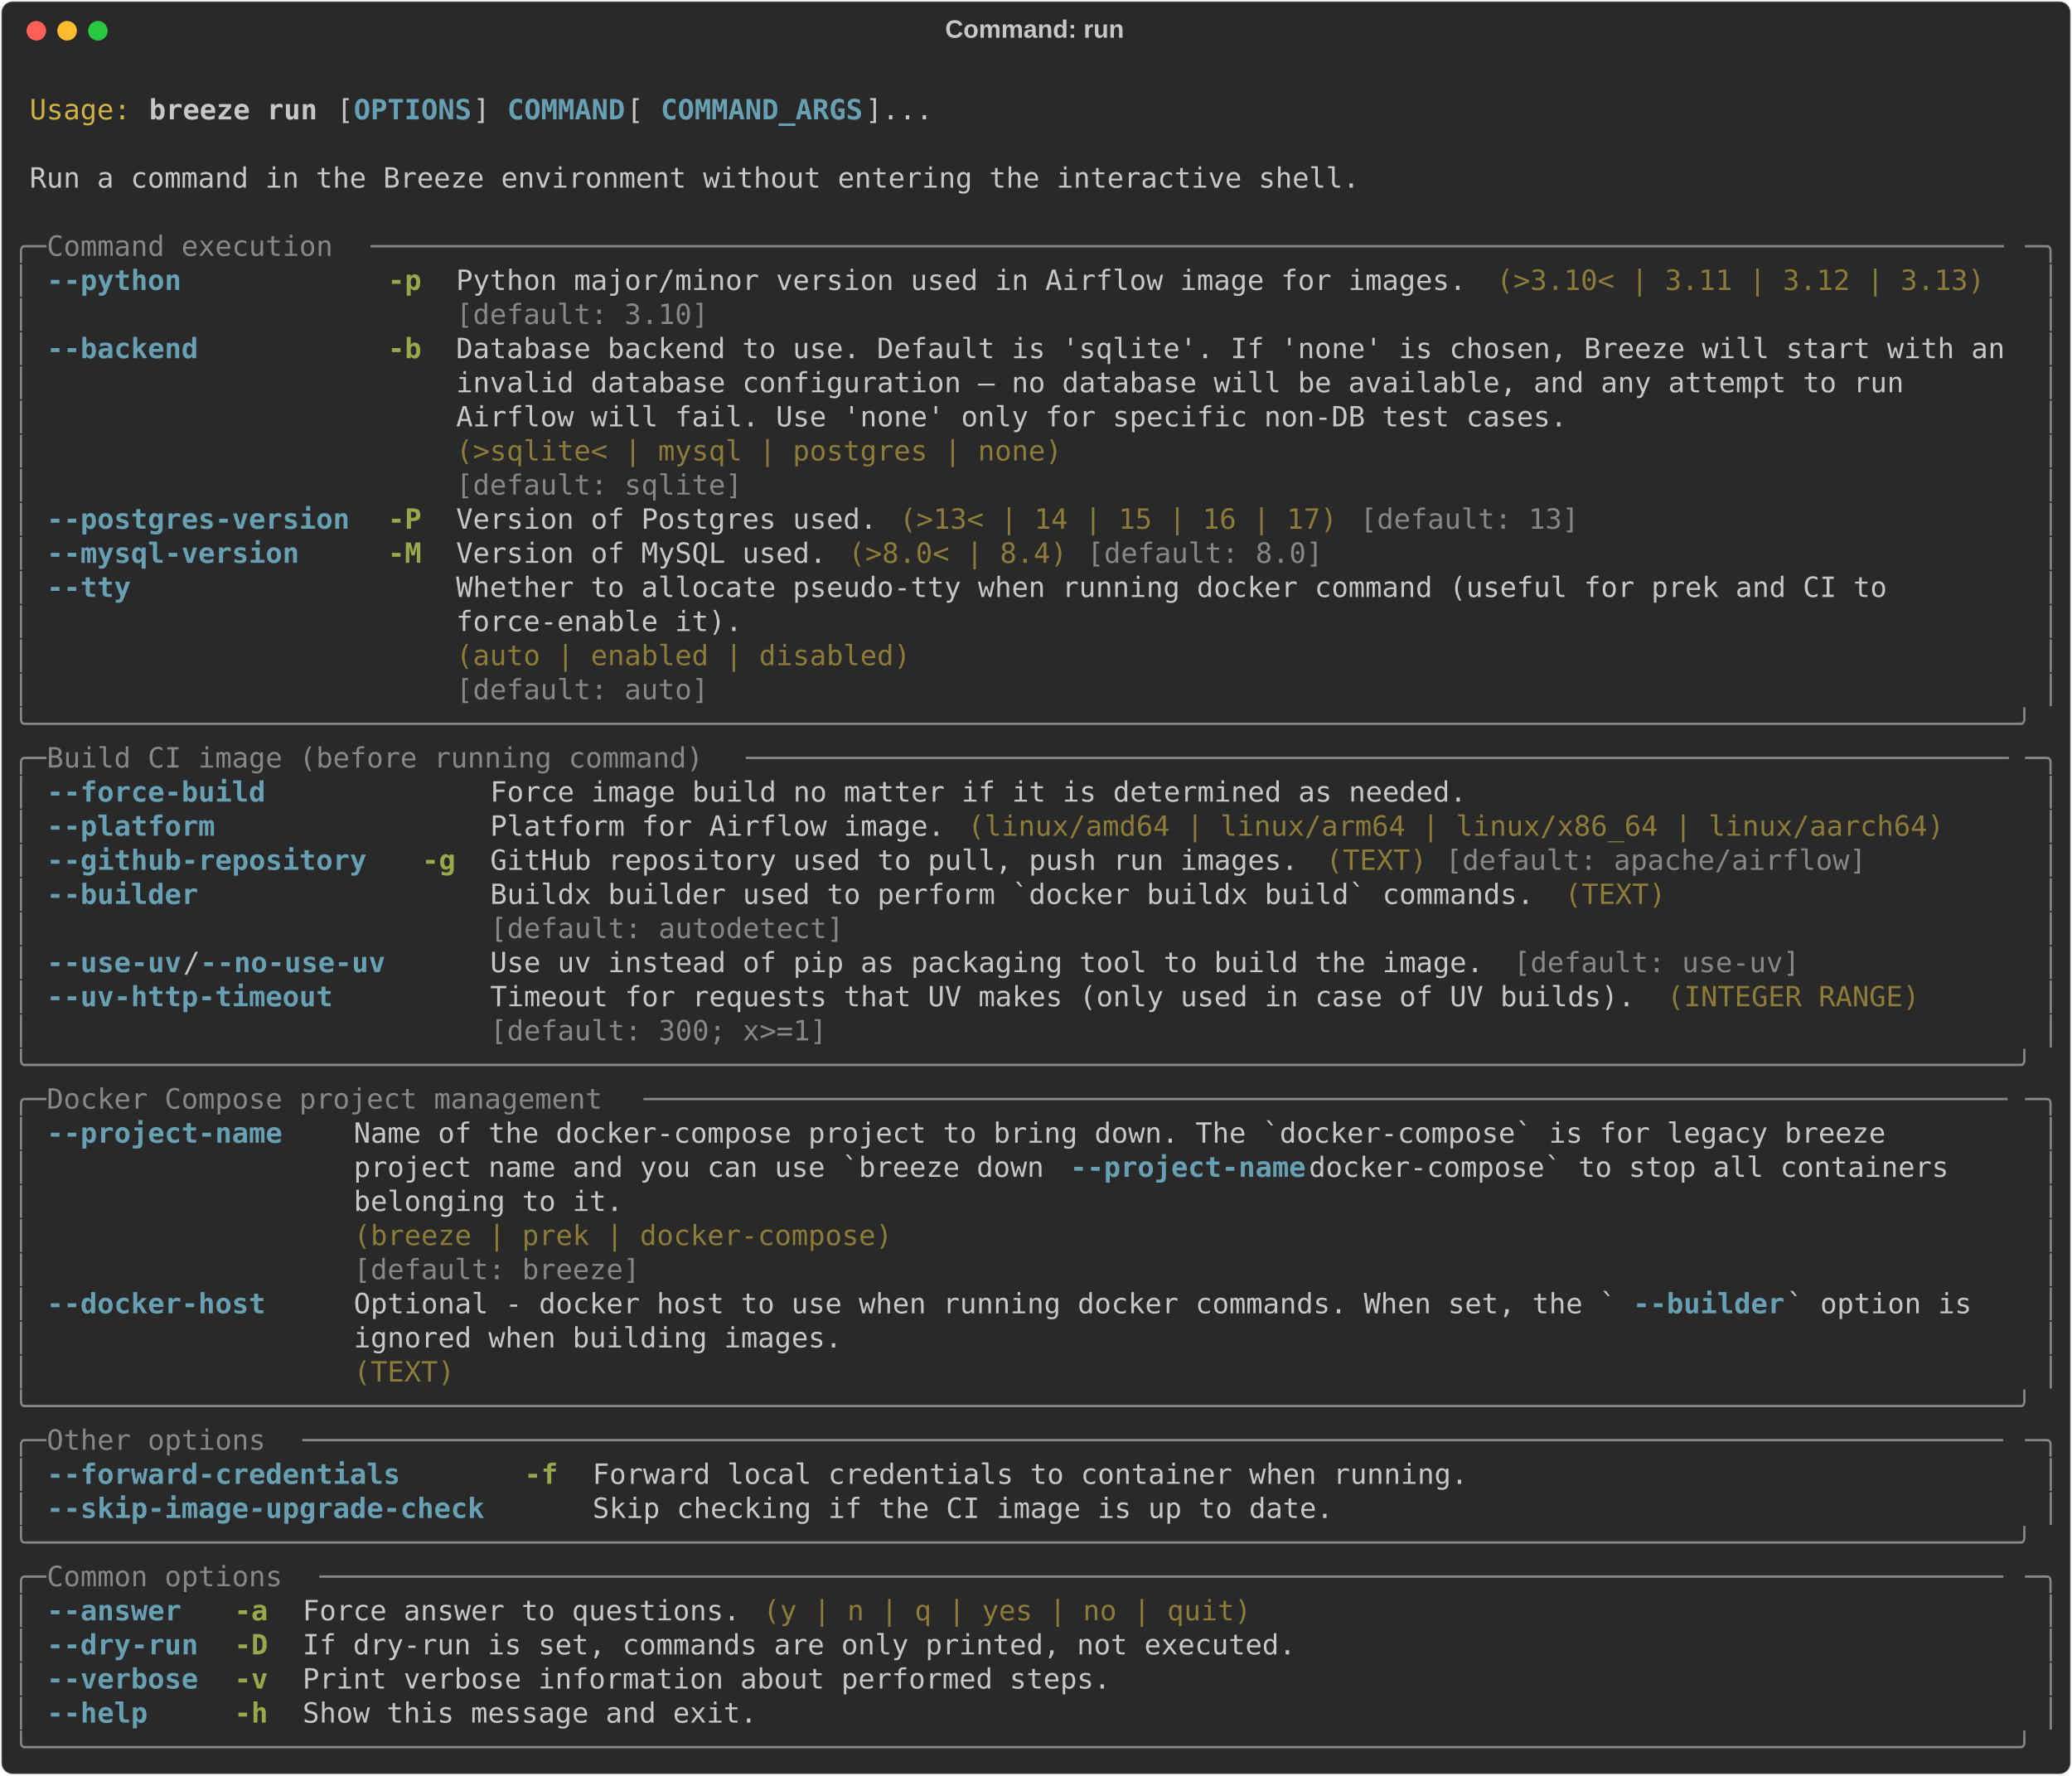
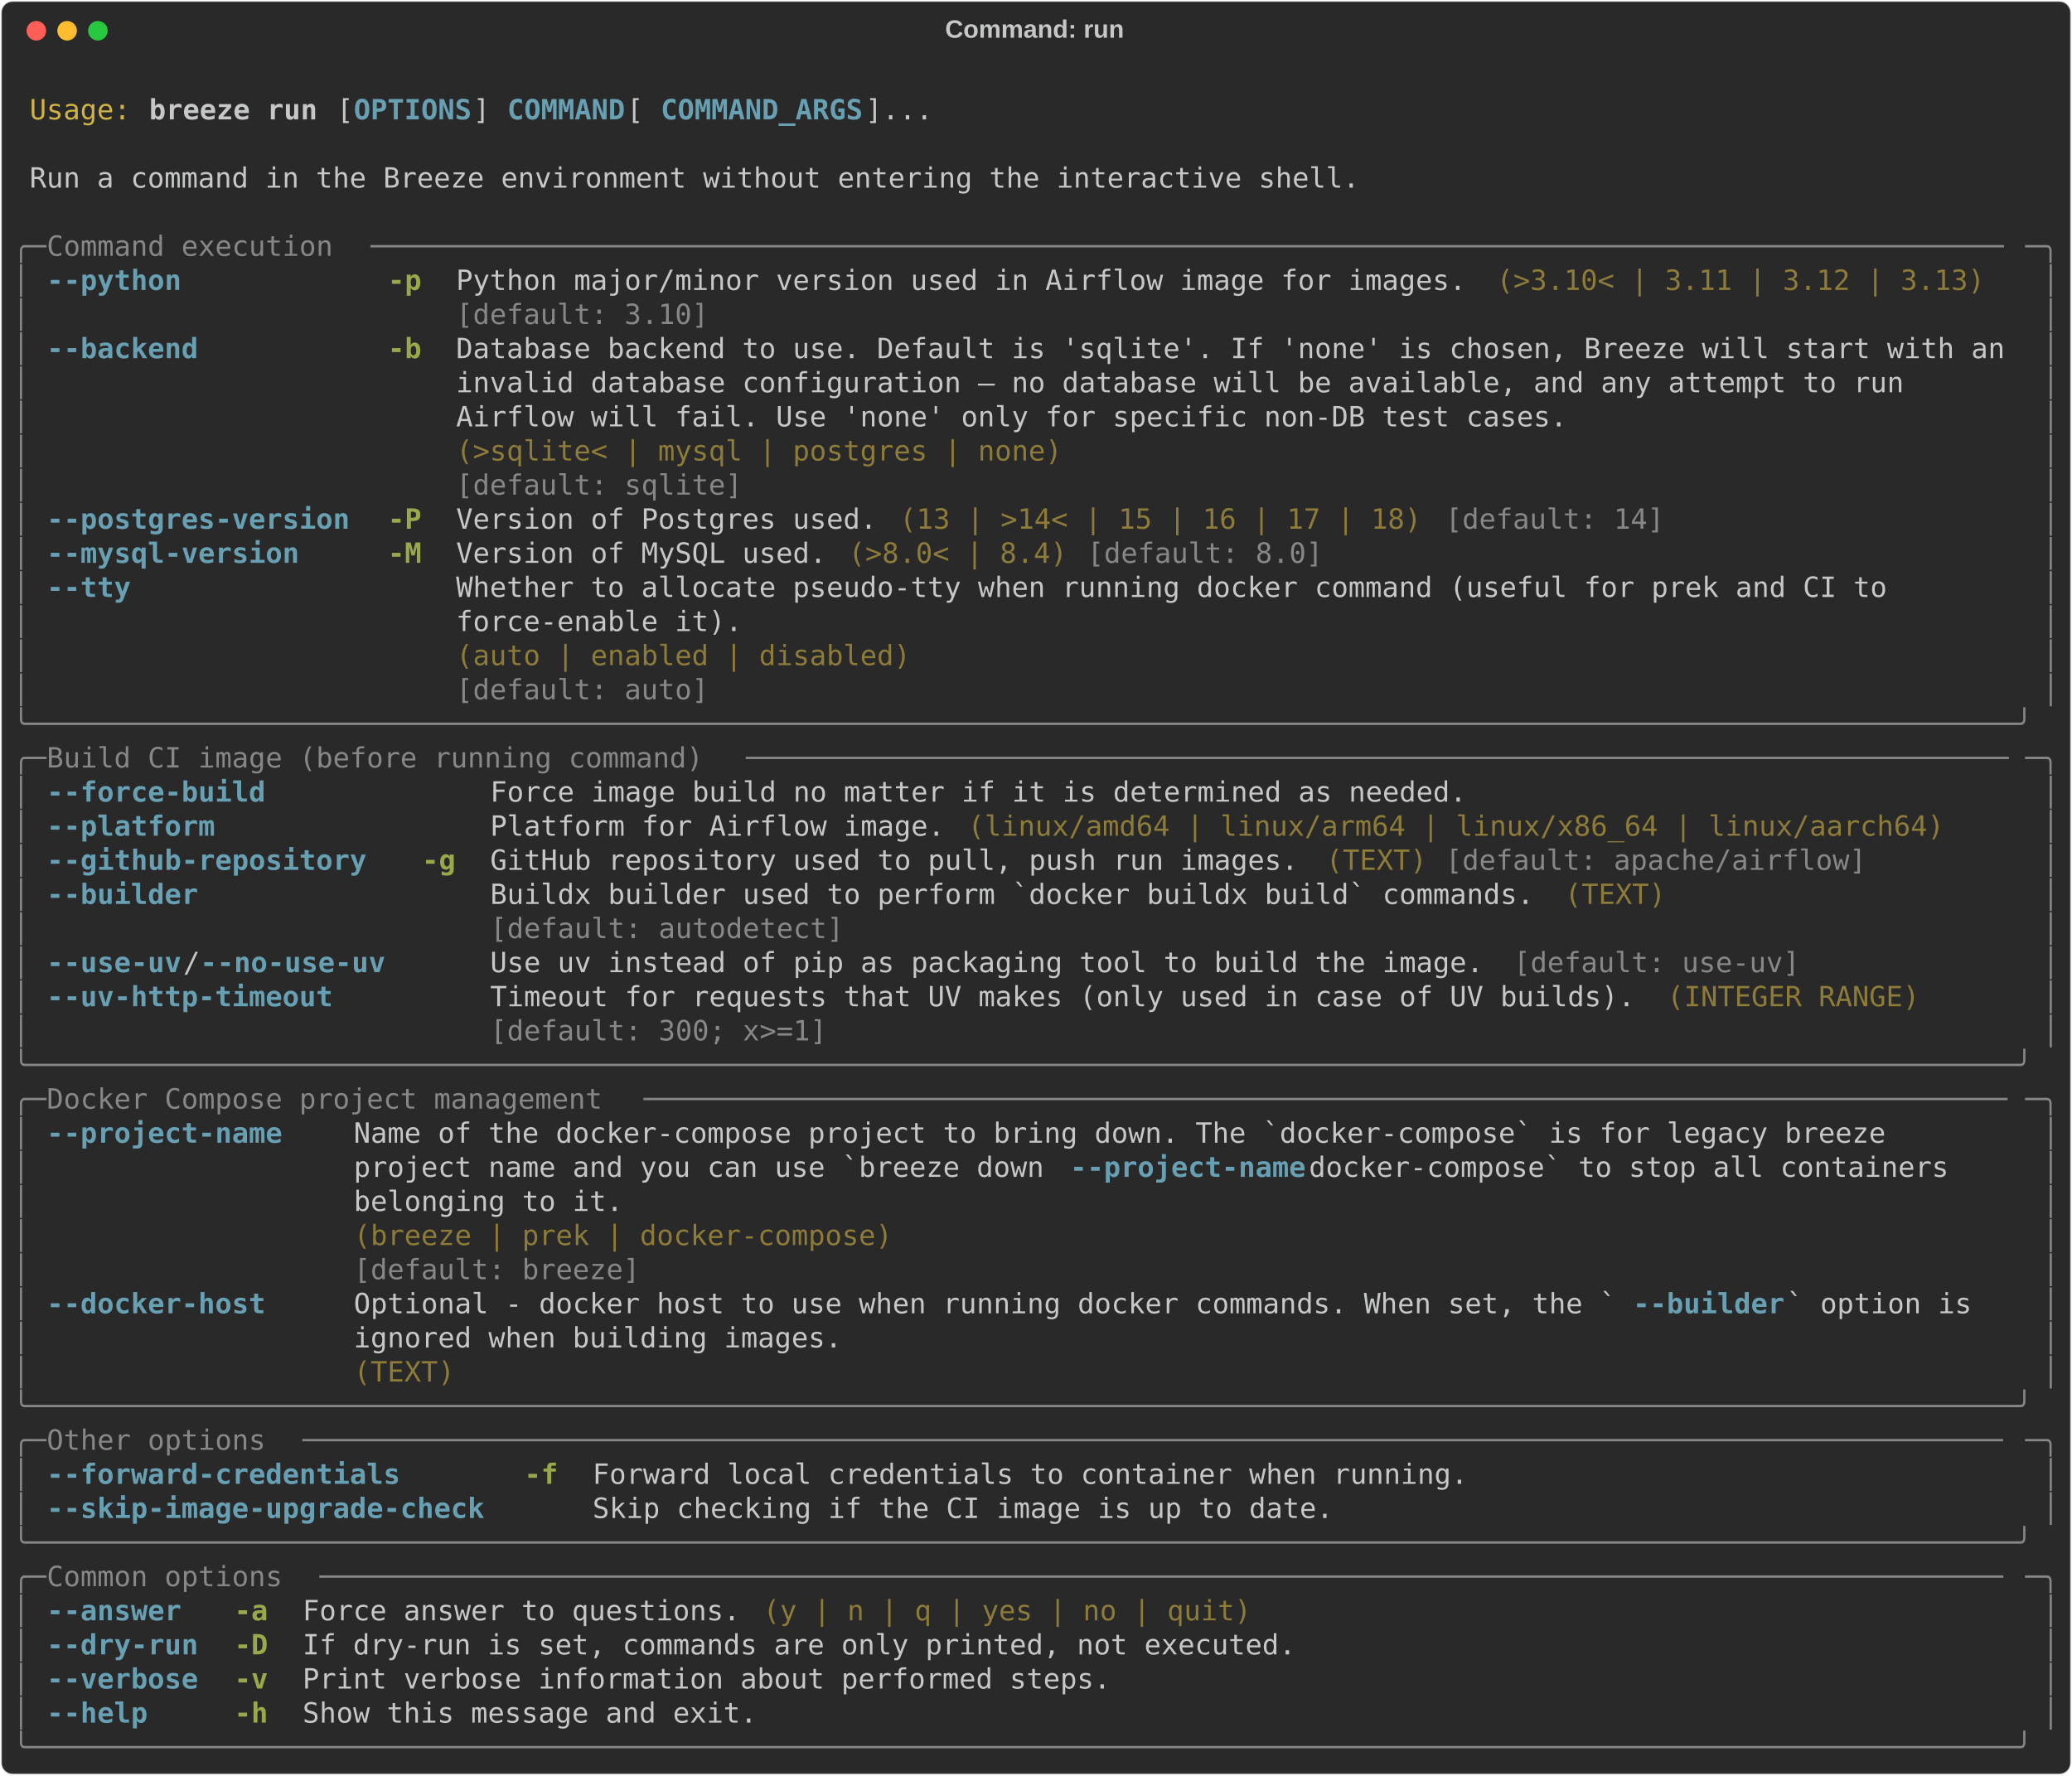
<svg xmlns="http://www.w3.org/2000/svg" class="rich-terminal" viewBox="0 0 1482 1270.0">
  <style>

    @font-face {
        font-family: "Fira Code";
        src: local("FiraCode-Regular"),
                url("https://cdnjs.cloudflare.com/ajax/libs/firacode/6.2.0/woff2/FiraCode-Regular.woff2") format("woff2"),
                url("https://cdnjs.cloudflare.com/ajax/libs/firacode/6.2.0/woff/FiraCode-Regular.woff") format("woff");
        font-style: normal;
        font-weight: 400;
    }
    @font-face {
        font-family: "Fira Code";
        src: local("FiraCode-Bold"),
                url("https://cdnjs.cloudflare.com/ajax/libs/firacode/6.2.0/woff2/FiraCode-Bold.woff2") format("woff2"),
                url("https://cdnjs.cloudflare.com/ajax/libs/firacode/6.2.0/woff/FiraCode-Bold.woff") format("woff");
        font-style: bold;
        font-weight: 700;
    }

    .breeze-run-matrix {
        font-family: Fira Code, monospace;
        font-size: 20px;
        line-height: 24.4px;
        font-variant-east-asian: full-width;
    }

    .breeze-run-title {
        font-size: 18px;
        font-weight: bold;
        font-family: arial;
    }

    .breeze-run-r1 { fill: #c5c8c6 }
.breeze-run-r2 { fill: #d0b344 }
.breeze-run-r3 { fill: #c5c8c6;font-weight: bold }
.breeze-run-r4 { fill: #68a0b3;font-weight: bold }
.breeze-run-r5 { fill: #868887 }
.breeze-run-r6 { fill: #98a84b;font-weight: bold }
.breeze-run-r7 { fill: #8d7b39 }
    </style>
  <defs>
    <clipPath id="breeze-run-clip-terminal">
      <rect x="0" y="0" width="1463.0" height="1219.0" />
    </clipPath>
    <clipPath id="breeze-run-line-0">
      <rect x="0" y="1.5" width="1464" height="24.65" />
    </clipPath>
    <clipPath id="breeze-run-line-1">
      <rect x="0" y="25.9" width="1464" height="24.65" />
    </clipPath>
    <clipPath id="breeze-run-line-2">
      <rect x="0" y="50.3" width="1464" height="24.65" />
    </clipPath>
    <clipPath id="breeze-run-line-3">
      <rect x="0" y="74.7" width="1464" height="24.65" />
    </clipPath>
    <clipPath id="breeze-run-line-4">
      <rect x="0" y="99.1" width="1464" height="24.65" />
    </clipPath>
    <clipPath id="breeze-run-line-5">
      <rect x="0" y="123.5" width="1464" height="24.65" />
    </clipPath>
    <clipPath id="breeze-run-line-6">
      <rect x="0" y="147.9" width="1464" height="24.65" />
    </clipPath>
    <clipPath id="breeze-run-line-7">
      <rect x="0" y="172.3" width="1464" height="24.65" />
    </clipPath>
    <clipPath id="breeze-run-line-8">
      <rect x="0" y="196.7" width="1464" height="24.65" />
    </clipPath>
    <clipPath id="breeze-run-line-9">
      <rect x="0" y="221.1" width="1464" height="24.65" />
    </clipPath>
    <clipPath id="breeze-run-line-10">
      <rect x="0" y="245.5" width="1464" height="24.65" />
    </clipPath>
    <clipPath id="breeze-run-line-11">
      <rect x="0" y="269.9" width="1464" height="24.65" />
    </clipPath>
    <clipPath id="breeze-run-line-12">
      <rect x="0" y="294.3" width="1464" height="24.65" />
    </clipPath>
    <clipPath id="breeze-run-line-13">
      <rect x="0" y="318.7" width="1464" height="24.65" />
    </clipPath>
    <clipPath id="breeze-run-line-14">
      <rect x="0" y="343.1" width="1464" height="24.65" />
    </clipPath>
    <clipPath id="breeze-run-line-15">
      <rect x="0" y="367.5" width="1464" height="24.65" />
    </clipPath>
    <clipPath id="breeze-run-line-16">
      <rect x="0" y="391.9" width="1464" height="24.65" />
    </clipPath>
    <clipPath id="breeze-run-line-17">
      <rect x="0" y="416.3" width="1464" height="24.65" />
    </clipPath>
    <clipPath id="breeze-run-line-18">
      <rect x="0" y="440.7" width="1464" height="24.65" />
    </clipPath>
    <clipPath id="breeze-run-line-19">
      <rect x="0" y="465.1" width="1464" height="24.65" />
    </clipPath>
    <clipPath id="breeze-run-line-20">
      <rect x="0" y="489.5" width="1464" height="24.65" />
    </clipPath>
    <clipPath id="breeze-run-line-21">
      <rect x="0" y="513.9" width="1464" height="24.65" />
    </clipPath>
    <clipPath id="breeze-run-line-22">
      <rect x="0" y="538.3" width="1464" height="24.65" />
    </clipPath>
    <clipPath id="breeze-run-line-23">
      <rect x="0" y="562.7" width="1464" height="24.65" />
    </clipPath>
    <clipPath id="breeze-run-line-24">
      <rect x="0" y="587.1" width="1464" height="24.65" />
    </clipPath>
    <clipPath id="breeze-run-line-25">
      <rect x="0" y="611.5" width="1464" height="24.65" />
    </clipPath>
    <clipPath id="breeze-run-line-26">
      <rect x="0" y="635.9" width="1464" height="24.65" />
    </clipPath>
    <clipPath id="breeze-run-line-27">
      <rect x="0" y="660.3" width="1464" height="24.65" />
    </clipPath>
    <clipPath id="breeze-run-line-28">
      <rect x="0" y="684.7" width="1464" height="24.65" />
    </clipPath>
    <clipPath id="breeze-run-line-29">
      <rect x="0" y="709.1" width="1464" height="24.65" />
    </clipPath>
    <clipPath id="breeze-run-line-30">
      <rect x="0" y="733.5" width="1464" height="24.65" />
    </clipPath>
    <clipPath id="breeze-run-line-31">
      <rect x="0" y="757.9" width="1464" height="24.65" />
    </clipPath>
    <clipPath id="breeze-run-line-32">
      <rect x="0" y="782.3" width="1464" height="24.65" />
    </clipPath>
    <clipPath id="breeze-run-line-33">
      <rect x="0" y="806.7" width="1464" height="24.65" />
    </clipPath>
    <clipPath id="breeze-run-line-34">
      <rect x="0" y="831.1" width="1464" height="24.65" />
    </clipPath>
    <clipPath id="breeze-run-line-35">
      <rect x="0" y="855.5" width="1464" height="24.65" />
    </clipPath>
    <clipPath id="breeze-run-line-36">
      <rect x="0" y="879.9" width="1464" height="24.65" />
    </clipPath>
    <clipPath id="breeze-run-line-37">
      <rect x="0" y="904.3" width="1464" height="24.65" />
    </clipPath>
    <clipPath id="breeze-run-line-38">
      <rect x="0" y="928.7" width="1464" height="24.65" />
    </clipPath>
    <clipPath id="breeze-run-line-39">
      <rect x="0" y="953.1" width="1464" height="24.65" />
    </clipPath>
    <clipPath id="breeze-run-line-40">
      <rect x="0" y="977.5" width="1464" height="24.65" />
    </clipPath>
    <clipPath id="breeze-run-line-41">
      <rect x="0" y="1001.9" width="1464" height="24.65" />
    </clipPath>
    <clipPath id="breeze-run-line-42">
      <rect x="0" y="1026.3" width="1464" height="24.65" />
    </clipPath>
    <clipPath id="breeze-run-line-43">
      <rect x="0" y="1050.7" width="1464" height="24.65" />
    </clipPath>
    <clipPath id="breeze-run-line-44">
      <rect x="0" y="1075.1" width="1464" height="24.65" />
    </clipPath>
    <clipPath id="breeze-run-line-45">
      <rect x="0" y="1099.5" width="1464" height="24.65" />
    </clipPath>
    <clipPath id="breeze-run-line-46">
      <rect x="0" y="1123.9" width="1464" height="24.65" />
    </clipPath>
    <clipPath id="breeze-run-line-47">
      <rect x="0" y="1148.3" width="1464" height="24.65" />
    </clipPath>
    <clipPath id="breeze-run-line-48">
      <rect x="0" y="1172.7" width="1464" height="24.65" />
    </clipPath>
  </defs>
  <rect fill="#292929" stroke="rgba(255,255,255,0.35)" stroke-width="1" x="1" y="1" width="1480" height="1268" rx="8" />
  <text class="breeze-run-title" fill="#c5c8c6" text-anchor="middle" x="740" y="27">Command: run</text>
  <g transform="translate(26,22)">
    <circle cx="0" cy="0" r="7" fill="#ff5f57" />
    <circle cx="22" cy="0" r="7" fill="#febc2e" />
    <circle cx="44" cy="0" r="7" fill="#28c840" />
  </g>
  <g transform="translate(9, 41)" clip-path="url(#breeze-run-clip-terminal)">
    <g class="breeze-run-matrix">
      <text class="breeze-run-r1" x="1464" y="20" textLength="12.2" clip-path="url(#breeze-run-line-0)">
</text>
      <text class="breeze-run-r2" x="12.2" y="44.4" textLength="73.2" clip-path="url(#breeze-run-line-1)">Usage:</text>
      <text class="breeze-run-r3" x="97.6" y="44.4" textLength="122" clip-path="url(#breeze-run-line-1)">breeze run</text>
      <text class="breeze-run-r1" x="231.8" y="44.4" textLength="12.2" clip-path="url(#breeze-run-line-1)">[</text>
      <text class="breeze-run-r4" x="244" y="44.4" textLength="85.4" clip-path="url(#breeze-run-line-1)">OPTIONS</text>
      <text class="breeze-run-r1" x="329.4" y="44.4" textLength="24.4" clip-path="url(#breeze-run-line-1)">] </text>
      <text class="breeze-run-r4" x="353.8" y="44.4" textLength="85.4" clip-path="url(#breeze-run-line-1)">COMMAND</text>
      <text class="breeze-run-r1" x="439.2" y="44.4" textLength="24.4" clip-path="url(#breeze-run-line-1)"> [</text>
      <text class="breeze-run-r4" x="463.6" y="44.4" textLength="146.4" clip-path="url(#breeze-run-line-1)">COMMAND_ARGS</text>
      <text class="breeze-run-r1" x="610" y="44.4" textLength="48.8" clip-path="url(#breeze-run-line-1)">]...</text>
      <text class="breeze-run-r1" x="1464" y="44.4" textLength="12.2" clip-path="url(#breeze-run-line-1)">
</text>
      <text class="breeze-run-r1" x="1464" y="68.8" textLength="12.2" clip-path="url(#breeze-run-line-2)">
</text>
      <text class="breeze-run-r1" x="12.2" y="93.2" textLength="963.8" clip-path="url(#breeze-run-line-3)">Run a command in the Breeze environment without entering the interactive shell.</text>
      <text class="breeze-run-r1" x="1464" y="93.2" textLength="12.2" clip-path="url(#breeze-run-line-3)">
</text>
      <text class="breeze-run-r1" x="1464" y="117.6" textLength="12.2" clip-path="url(#breeze-run-line-4)">
</text>
      <text class="breeze-run-r5" x="0" y="142" textLength="24.4" clip-path="url(#breeze-run-line-5)">╭─</text>
      <text class="breeze-run-r5" x="24.4" y="142" textLength="231.8" clip-path="url(#breeze-run-line-5)"> Command execution </text>
      <text class="breeze-run-r5" x="256.2" y="142" textLength="1183.4" clip-path="url(#breeze-run-line-5)">─────────────────────────────────────────────────────────────────────────────────────────────────</text>
      <text class="breeze-run-r5" x="1439.6" y="142" textLength="24.4" clip-path="url(#breeze-run-line-5)">─╮</text>
      <text class="breeze-run-r1" x="1464" y="142" textLength="12.2" clip-path="url(#breeze-run-line-5)">
</text>
      <text class="breeze-run-r5" x="0" y="166.4" textLength="12.2" clip-path="url(#breeze-run-line-6)">│</text>
      <text class="breeze-run-r4" x="24.4" y="166.4" textLength="97.6" clip-path="url(#breeze-run-line-6)">--python</text>
      <text class="breeze-run-r6" x="268.4" y="166.4" textLength="24.4" clip-path="url(#breeze-run-line-6)">-p</text>
      <text class="breeze-run-r1" x="317.2" y="166.4" textLength="732" clip-path="url(#breeze-run-line-6)">Python major/minor version used in Airflow image for images.</text>
      <text class="breeze-run-r7" x="1061.4" y="166.4" textLength="353.8" clip-path="url(#breeze-run-line-6)">(&gt;3.10&lt; | 3.11 | 3.12 | 3.13)</text>
      <text class="breeze-run-r5" x="1451.8" y="166.4" textLength="12.2" clip-path="url(#breeze-run-line-6)">│</text>
      <text class="breeze-run-r1" x="1464" y="166.4" textLength="12.2" clip-path="url(#breeze-run-line-6)">
</text>
      <text class="breeze-run-r5" x="0" y="190.8" textLength="12.2" clip-path="url(#breeze-run-line-7)">│</text>
      <text class="breeze-run-r5" x="317.2" y="190.8" textLength="732" clip-path="url(#breeze-run-line-7)">[default: 3.10]                                             </text>
      <text class="breeze-run-r5" x="1451.8" y="190.8" textLength="12.2" clip-path="url(#breeze-run-line-7)">│</text>
      <text class="breeze-run-r1" x="1464" y="190.8" textLength="12.2" clip-path="url(#breeze-run-line-7)">
</text>
      <text class="breeze-run-r5" x="0" y="215.2" textLength="12.2" clip-path="url(#breeze-run-line-8)">│</text>
      <text class="breeze-run-r4" x="24.4" y="215.2" textLength="109.8" clip-path="url(#breeze-run-line-8)">--backend</text>
      <text class="breeze-run-r6" x="268.4" y="215.2" textLength="24.4" clip-path="url(#breeze-run-line-8)">-b</text>
      <text class="breeze-run-r1" x="317.2" y="215.2" textLength="1122.4" clip-path="url(#breeze-run-line-8)">Database backend to use. Default is 'sqlite'. If 'none' is chosen, Breeze will start with an</text>
      <text class="breeze-run-r5" x="1451.8" y="215.2" textLength="12.2" clip-path="url(#breeze-run-line-8)">│</text>
      <text class="breeze-run-r1" x="1464" y="215.2" textLength="12.2" clip-path="url(#breeze-run-line-8)">
</text>
      <text class="breeze-run-r5" x="0" y="239.6" textLength="12.2" clip-path="url(#breeze-run-line-9)">│</text>
      <text class="breeze-run-r1" x="317.2" y="239.6" textLength="1122.4" clip-path="url(#breeze-run-line-9)">invalid database configuration — no database will be available, and any attempt to run      </text>
      <text class="breeze-run-r5" x="1451.8" y="239.6" textLength="12.2" clip-path="url(#breeze-run-line-9)">│</text>
      <text class="breeze-run-r1" x="1464" y="239.6" textLength="12.2" clip-path="url(#breeze-run-line-9)">
</text>
      <text class="breeze-run-r5" x="0" y="264" textLength="12.2" clip-path="url(#breeze-run-line-10)">│</text>
      <text class="breeze-run-r1" x="317.2" y="264" textLength="1122.4" clip-path="url(#breeze-run-line-10)">Airflow will fail. Use 'none' only for specific non-DB test cases.                          </text>
      <text class="breeze-run-r5" x="1451.8" y="264" textLength="12.2" clip-path="url(#breeze-run-line-10)">│</text>
      <text class="breeze-run-r1" x="1464" y="264" textLength="12.2" clip-path="url(#breeze-run-line-10)">
</text>
      <text class="breeze-run-r5" x="0" y="288.4" textLength="12.2" clip-path="url(#breeze-run-line-11)">│</text>
      <text class="breeze-run-r7" x="317.2" y="288.4" textLength="1122.4" clip-path="url(#breeze-run-line-11)">(&gt;sqlite&lt; | mysql | postgres | none)                                                        </text>
      <text class="breeze-run-r5" x="1451.8" y="288.4" textLength="12.2" clip-path="url(#breeze-run-line-11)">│</text>
      <text class="breeze-run-r1" x="1464" y="288.4" textLength="12.2" clip-path="url(#breeze-run-line-11)">
</text>
      <text class="breeze-run-r5" x="0" y="312.8" textLength="12.2" clip-path="url(#breeze-run-line-12)">│</text>
      <text class="breeze-run-r5" x="317.2" y="312.8" textLength="1122.4" clip-path="url(#breeze-run-line-12)">[default: sqlite]                                                                           </text>
      <text class="breeze-run-r5" x="1451.8" y="312.8" textLength="12.2" clip-path="url(#breeze-run-line-12)">│</text>
      <text class="breeze-run-r1" x="1464" y="312.8" textLength="12.2" clip-path="url(#breeze-run-line-12)">
</text>
      <text class="breeze-run-r5" x="0" y="337.2" textLength="12.2" clip-path="url(#breeze-run-line-13)">│</text>
      <text class="breeze-run-r4" x="24.4" y="337.2" textLength="219.6" clip-path="url(#breeze-run-line-13)">--postgres-version</text>
      <text class="breeze-run-r6" x="268.4" y="337.2" textLength="24.4" clip-path="url(#breeze-run-line-13)">-P</text>
      <text class="breeze-run-r1" x="317.2" y="337.2" textLength="305" clip-path="url(#breeze-run-line-13)">Version of Postgres used.</text>
-       <text class="breeze-run-r7" x="634.4" y="337.2" textLength="317.2" clip-path="url(#breeze-run-line-13)">(&gt;13&lt; | 14 | 15 | 16 | 17)</text>
-       <text class="breeze-run-r5" x="963.8" y="337.2" textLength="158.6" clip-path="url(#breeze-run-line-13)">[default: 13]</text>
+       <text class="breeze-run-r7" x="634.4" y="337.2" textLength="378.2" clip-path="url(#breeze-run-line-13)">(13 | &gt;14&lt; | 15 | 16 | 17 | 18)</text>
+       <text class="breeze-run-r5" x="1024.8" y="337.2" textLength="158.6" clip-path="url(#breeze-run-line-13)">[default: 14]</text>
      <text class="breeze-run-r5" x="1451.8" y="337.2" textLength="12.2" clip-path="url(#breeze-run-line-13)">│</text>
      <text class="breeze-run-r1" x="1464" y="337.2" textLength="12.2" clip-path="url(#breeze-run-line-13)">
</text>
      <text class="breeze-run-r5" x="0" y="361.6" textLength="12.2" clip-path="url(#breeze-run-line-14)">│</text>
      <text class="breeze-run-r4" x="24.4" y="361.6" textLength="183" clip-path="url(#breeze-run-line-14)">--mysql-version</text>
      <text class="breeze-run-r6" x="268.4" y="361.6" textLength="24.4" clip-path="url(#breeze-run-line-14)">-M</text>
      <text class="breeze-run-r1" x="317.2" y="361.6" textLength="268.4" clip-path="url(#breeze-run-line-14)">Version of MySQL used.</text>
      <text class="breeze-run-r7" x="597.8" y="361.6" textLength="158.6" clip-path="url(#breeze-run-line-14)">(&gt;8.0&lt; | 8.4)</text>
      <text class="breeze-run-r5" x="768.6" y="361.6" textLength="170.8" clip-path="url(#breeze-run-line-14)">[default: 8.0]</text>
      <text class="breeze-run-r5" x="1451.8" y="361.6" textLength="12.2" clip-path="url(#breeze-run-line-14)">│</text>
      <text class="breeze-run-r1" x="1464" y="361.6" textLength="12.2" clip-path="url(#breeze-run-line-14)">
</text>
      <text class="breeze-run-r5" x="0" y="386" textLength="12.2" clip-path="url(#breeze-run-line-15)">│</text>
      <text class="breeze-run-r4" x="24.4" y="386" textLength="61" clip-path="url(#breeze-run-line-15)">--tty</text>
      <text class="breeze-run-r1" x="317.2" y="386" textLength="1122.4" clip-path="url(#breeze-run-line-15)">Whether to allocate pseudo-tty when running docker command (useful for prek and CI to       </text>
      <text class="breeze-run-r5" x="1451.8" y="386" textLength="12.2" clip-path="url(#breeze-run-line-15)">│</text>
      <text class="breeze-run-r1" x="1464" y="386" textLength="12.2" clip-path="url(#breeze-run-line-15)">
</text>
      <text class="breeze-run-r5" x="0" y="410.4" textLength="12.2" clip-path="url(#breeze-run-line-16)">│</text>
      <text class="breeze-run-r1" x="317.2" y="410.4" textLength="1122.4" clip-path="url(#breeze-run-line-16)">force-enable it).                                                                           </text>
      <text class="breeze-run-r5" x="1451.8" y="410.4" textLength="12.2" clip-path="url(#breeze-run-line-16)">│</text>
      <text class="breeze-run-r1" x="1464" y="410.4" textLength="12.2" clip-path="url(#breeze-run-line-16)">
</text>
      <text class="breeze-run-r5" x="0" y="434.8" textLength="12.2" clip-path="url(#breeze-run-line-17)">│</text>
      <text class="breeze-run-r7" x="317.2" y="434.8" textLength="1122.4" clip-path="url(#breeze-run-line-17)">(auto | enabled | disabled)                                                                 </text>
      <text class="breeze-run-r5" x="1451.8" y="434.8" textLength="12.2" clip-path="url(#breeze-run-line-17)">│</text>
      <text class="breeze-run-r1" x="1464" y="434.8" textLength="12.2" clip-path="url(#breeze-run-line-17)">
</text>
      <text class="breeze-run-r5" x="0" y="459.2" textLength="12.2" clip-path="url(#breeze-run-line-18)">│</text>
      <text class="breeze-run-r5" x="317.2" y="459.2" textLength="1122.4" clip-path="url(#breeze-run-line-18)">[default: auto]                                                                             </text>
      <text class="breeze-run-r5" x="1451.8" y="459.2" textLength="12.2" clip-path="url(#breeze-run-line-18)">│</text>
      <text class="breeze-run-r1" x="1464" y="459.2" textLength="12.2" clip-path="url(#breeze-run-line-18)">
</text>
      <text class="breeze-run-r5" x="0" y="483.6" textLength="1464" clip-path="url(#breeze-run-line-19)">╰──────────────────────────────────────────────────────────────────────────────────────────────────────────────────────╯</text>
      <text class="breeze-run-r1" x="1464" y="483.6" textLength="12.2" clip-path="url(#breeze-run-line-19)">
</text>
      <text class="breeze-run-r5" x="0" y="508" textLength="24.4" clip-path="url(#breeze-run-line-20)">╭─</text>
      <text class="breeze-run-r5" x="24.4" y="508" textLength="500.2" clip-path="url(#breeze-run-line-20)"> Build CI image (before running command) </text>
      <text class="breeze-run-r5" x="524.6" y="508" textLength="915" clip-path="url(#breeze-run-line-20)">───────────────────────────────────────────────────────────────────────────</text>
      <text class="breeze-run-r5" x="1439.6" y="508" textLength="24.4" clip-path="url(#breeze-run-line-20)">─╮</text>
      <text class="breeze-run-r1" x="1464" y="508" textLength="12.2" clip-path="url(#breeze-run-line-20)">
</text>
      <text class="breeze-run-r5" x="0" y="532.4" textLength="12.2" clip-path="url(#breeze-run-line-21)">│</text>
      <text class="breeze-run-r4" x="24.4" y="532.4" textLength="158.6" clip-path="url(#breeze-run-line-21)">--force-build</text>
      <text class="breeze-run-r1" x="341.6" y="532.4" textLength="707.6" clip-path="url(#breeze-run-line-21)">Force image build no matter if it is determined as needed.</text>
      <text class="breeze-run-r5" x="1451.8" y="532.4" textLength="12.2" clip-path="url(#breeze-run-line-21)">│</text>
      <text class="breeze-run-r1" x="1464" y="532.4" textLength="12.2" clip-path="url(#breeze-run-line-21)">
</text>
      <text class="breeze-run-r5" x="0" y="556.8" textLength="12.2" clip-path="url(#breeze-run-line-22)">│</text>
      <text class="breeze-run-r4" x="24.4" y="556.8" textLength="122" clip-path="url(#breeze-run-line-22)">--platform</text>
      <text class="breeze-run-r1" x="341.6" y="556.8" textLength="329.4" clip-path="url(#breeze-run-line-22)">Platform for Airflow image.</text>
      <text class="breeze-run-r7" x="683.2" y="556.8" textLength="707.6" clip-path="url(#breeze-run-line-22)">(linux/amd64 | linux/arm64 | linux/x86_64 | linux/aarch64)</text>
      <text class="breeze-run-r5" x="1451.8" y="556.8" textLength="12.2" clip-path="url(#breeze-run-line-22)">│</text>
      <text class="breeze-run-r1" x="1464" y="556.8" textLength="12.2" clip-path="url(#breeze-run-line-22)">
</text>
      <text class="breeze-run-r5" x="0" y="581.2" textLength="12.2" clip-path="url(#breeze-run-line-23)">│</text>
      <text class="breeze-run-r4" x="24.4" y="581.2" textLength="231.8" clip-path="url(#breeze-run-line-23)">--github-repository</text>
      <text class="breeze-run-r6" x="292.8" y="581.2" textLength="24.4" clip-path="url(#breeze-run-line-23)">-g</text>
      <text class="breeze-run-r1" x="341.6" y="581.2" textLength="585.6" clip-path="url(#breeze-run-line-23)">GitHub repository used to pull, push run images.</text>
      <text class="breeze-run-r7" x="939.4" y="581.2" textLength="73.2" clip-path="url(#breeze-run-line-23)">(TEXT)</text>
      <text class="breeze-run-r5" x="1024.8" y="581.2" textLength="305" clip-path="url(#breeze-run-line-23)">[default: apache/airflow]</text>
      <text class="breeze-run-r5" x="1451.8" y="581.2" textLength="12.2" clip-path="url(#breeze-run-line-23)">│</text>
      <text class="breeze-run-r1" x="1464" y="581.2" textLength="12.2" clip-path="url(#breeze-run-line-23)">
</text>
      <text class="breeze-run-r5" x="0" y="605.6" textLength="12.2" clip-path="url(#breeze-run-line-24)">│</text>
      <text class="breeze-run-r4" x="24.4" y="605.6" textLength="109.8" clip-path="url(#breeze-run-line-24)">--builder</text>
      <text class="breeze-run-r1" x="341.6" y="605.6" textLength="756.4" clip-path="url(#breeze-run-line-24)">Buildx builder used to perform `docker buildx build` commands.</text>
      <text class="breeze-run-r7" x="1110.2" y="605.6" textLength="73.2" clip-path="url(#breeze-run-line-24)">(TEXT)</text>
      <text class="breeze-run-r5" x="1451.8" y="605.6" textLength="12.2" clip-path="url(#breeze-run-line-24)">│</text>
      <text class="breeze-run-r1" x="1464" y="605.6" textLength="12.2" clip-path="url(#breeze-run-line-24)">
</text>
      <text class="breeze-run-r5" x="0" y="630" textLength="12.2" clip-path="url(#breeze-run-line-25)">│</text>
      <text class="breeze-run-r5" x="341.6" y="630" textLength="756.4" clip-path="url(#breeze-run-line-25)">[default: autodetect]                                         </text>
      <text class="breeze-run-r5" x="1451.8" y="630" textLength="12.2" clip-path="url(#breeze-run-line-25)">│</text>
      <text class="breeze-run-r1" x="1464" y="630" textLength="12.2" clip-path="url(#breeze-run-line-25)">
</text>
      <text class="breeze-run-r5" x="0" y="654.4" textLength="12.2" clip-path="url(#breeze-run-line-26)">│</text>
      <text class="breeze-run-r4" x="24.4" y="654.4" textLength="97.6" clip-path="url(#breeze-run-line-26)">--use-uv</text>
      <text class="breeze-run-r1" x="122" y="654.4" textLength="12.2" clip-path="url(#breeze-run-line-26)">/</text>
      <text class="breeze-run-r4" x="134.2" y="654.4" textLength="134.2" clip-path="url(#breeze-run-line-26)">--no-use-uv</text>
      <text class="breeze-run-r1" x="341.6" y="654.4" textLength="719.8" clip-path="url(#breeze-run-line-26)">Use uv instead of pip as packaging tool to build the image.</text>
      <text class="breeze-run-r5" x="1073.6" y="654.4" textLength="207.4" clip-path="url(#breeze-run-line-26)">[default: use-uv]</text>
      <text class="breeze-run-r5" x="1451.8" y="654.4" textLength="12.2" clip-path="url(#breeze-run-line-26)">│</text>
      <text class="breeze-run-r1" x="1464" y="654.4" textLength="12.2" clip-path="url(#breeze-run-line-26)">
</text>
      <text class="breeze-run-r5" x="0" y="678.8" textLength="12.2" clip-path="url(#breeze-run-line-27)">│</text>
      <text class="breeze-run-r4" x="24.4" y="678.8" textLength="207.4" clip-path="url(#breeze-run-line-27)">--uv-http-timeout</text>
      <text class="breeze-run-r1" x="341.6" y="678.8" textLength="829.6" clip-path="url(#breeze-run-line-27)">Timeout for requests that UV makes (only used in case of UV builds).</text>
      <text class="breeze-run-r7" x="1183.4" y="678.8" textLength="183" clip-path="url(#breeze-run-line-27)">(INTEGER RANGE)</text>
      <text class="breeze-run-r5" x="1451.8" y="678.8" textLength="12.2" clip-path="url(#breeze-run-line-27)">│</text>
      <text class="breeze-run-r1" x="1464" y="678.8" textLength="12.2" clip-path="url(#breeze-run-line-27)">
</text>
      <text class="breeze-run-r5" x="0" y="703.2" textLength="12.2" clip-path="url(#breeze-run-line-28)">│</text>
      <text class="breeze-run-r5" x="341.6" y="703.2" textLength="829.6" clip-path="url(#breeze-run-line-28)">[default: 300; x&gt;=1]                                                </text>
      <text class="breeze-run-r5" x="1451.8" y="703.2" textLength="12.2" clip-path="url(#breeze-run-line-28)">│</text>
      <text class="breeze-run-r1" x="1464" y="703.2" textLength="12.2" clip-path="url(#breeze-run-line-28)">
</text>
      <text class="breeze-run-r5" x="0" y="727.6" textLength="1464" clip-path="url(#breeze-run-line-29)">╰──────────────────────────────────────────────────────────────────────────────────────────────────────────────────────╯</text>
      <text class="breeze-run-r1" x="1464" y="727.6" textLength="12.2" clip-path="url(#breeze-run-line-29)">
</text>
      <text class="breeze-run-r5" x="0" y="752" textLength="24.4" clip-path="url(#breeze-run-line-30)">╭─</text>
      <text class="breeze-run-r5" x="24.4" y="752" textLength="427" clip-path="url(#breeze-run-line-30)"> Docker Compose project management </text>
      <text class="breeze-run-r5" x="451.4" y="752" textLength="988.2" clip-path="url(#breeze-run-line-30)">─────────────────────────────────────────────────────────────────────────────────</text>
      <text class="breeze-run-r5" x="1439.6" y="752" textLength="24.4" clip-path="url(#breeze-run-line-30)">─╮</text>
      <text class="breeze-run-r1" x="1464" y="752" textLength="12.2" clip-path="url(#breeze-run-line-30)">
</text>
      <text class="breeze-run-r5" x="0" y="776.4" textLength="12.2" clip-path="url(#breeze-run-line-31)">│</text>
      <text class="breeze-run-r4" x="24.4" y="776.4" textLength="170.8" clip-path="url(#breeze-run-line-31)">--project-name</text>
      <text class="breeze-run-r1" x="244" y="776.4" textLength="1195.6" clip-path="url(#breeze-run-line-31)">Name of the docker-compose project to bring down. The `docker-compose` is for legacy breeze       </text>
      <text class="breeze-run-r5" x="1451.8" y="776.4" textLength="12.2" clip-path="url(#breeze-run-line-31)">│</text>
      <text class="breeze-run-r1" x="1464" y="776.4" textLength="12.2" clip-path="url(#breeze-run-line-31)">
</text>
      <text class="breeze-run-r5" x="0" y="800.8" textLength="12.2" clip-path="url(#breeze-run-line-32)">│</text>
      <text class="breeze-run-r1" x="244" y="800.8" textLength="512.4" clip-path="url(#breeze-run-line-32)">project name and you can use `breeze down </text>
      <text class="breeze-run-r4" x="756.4" y="800.8" textLength="170.8" clip-path="url(#breeze-run-line-32)">--project-name</text>
      <text class="breeze-run-r1" x="927.2" y="800.8" textLength="512.4" clip-path="url(#breeze-run-line-32)"> docker-compose` to stop all containers   </text>
      <text class="breeze-run-r5" x="1451.8" y="800.8" textLength="12.2" clip-path="url(#breeze-run-line-32)">│</text>
      <text class="breeze-run-r1" x="1464" y="800.8" textLength="12.2" clip-path="url(#breeze-run-line-32)">
</text>
      <text class="breeze-run-r5" x="0" y="825.2" textLength="12.2" clip-path="url(#breeze-run-line-33)">│</text>
      <text class="breeze-run-r1" x="244" y="825.2" textLength="1195.6" clip-path="url(#breeze-run-line-33)">belonging to it.                                                                                  </text>
      <text class="breeze-run-r5" x="1451.8" y="825.2" textLength="12.2" clip-path="url(#breeze-run-line-33)">│</text>
      <text class="breeze-run-r1" x="1464" y="825.2" textLength="12.2" clip-path="url(#breeze-run-line-33)">
</text>
      <text class="breeze-run-r5" x="0" y="849.6" textLength="12.2" clip-path="url(#breeze-run-line-34)">│</text>
      <text class="breeze-run-r7" x="244" y="849.6" textLength="1195.6" clip-path="url(#breeze-run-line-34)">(breeze | prek | docker-compose)                                                                  </text>
      <text class="breeze-run-r5" x="1451.8" y="849.6" textLength="12.2" clip-path="url(#breeze-run-line-34)">│</text>
      <text class="breeze-run-r1" x="1464" y="849.6" textLength="12.2" clip-path="url(#breeze-run-line-34)">
</text>
      <text class="breeze-run-r5" x="0" y="874" textLength="12.2" clip-path="url(#breeze-run-line-35)">│</text>
      <text class="breeze-run-r5" x="244" y="874" textLength="1195.6" clip-path="url(#breeze-run-line-35)">[default: breeze]                                                                                 </text>
      <text class="breeze-run-r5" x="1451.8" y="874" textLength="12.2" clip-path="url(#breeze-run-line-35)">│</text>
      <text class="breeze-run-r1" x="1464" y="874" textLength="12.2" clip-path="url(#breeze-run-line-35)">
</text>
      <text class="breeze-run-r5" x="0" y="898.4" textLength="12.2" clip-path="url(#breeze-run-line-36)">│</text>
      <text class="breeze-run-r4" x="24.4" y="898.4" textLength="158.6" clip-path="url(#breeze-run-line-36)">--docker-host</text>
      <text class="breeze-run-r1" x="244" y="898.4" textLength="915" clip-path="url(#breeze-run-line-36)">Optional - docker host to use when running docker commands. When set, the `</text>
      <text class="breeze-run-r4" x="1159" y="898.4" textLength="109.8" clip-path="url(#breeze-run-line-36)">--builder</text>
      <text class="breeze-run-r1" x="1268.8" y="898.4" textLength="170.8" clip-path="url(#breeze-run-line-36)">` option is   </text>
      <text class="breeze-run-r5" x="1451.8" y="898.4" textLength="12.2" clip-path="url(#breeze-run-line-36)">│</text>
      <text class="breeze-run-r1" x="1464" y="898.4" textLength="12.2" clip-path="url(#breeze-run-line-36)">
</text>
      <text class="breeze-run-r5" x="0" y="922.8" textLength="12.2" clip-path="url(#breeze-run-line-37)">│</text>
      <text class="breeze-run-r1" x="244" y="922.8" textLength="1195.6" clip-path="url(#breeze-run-line-37)">ignored when building images.                                                                     </text>
      <text class="breeze-run-r5" x="1451.8" y="922.8" textLength="12.2" clip-path="url(#breeze-run-line-37)">│</text>
      <text class="breeze-run-r1" x="1464" y="922.8" textLength="12.2" clip-path="url(#breeze-run-line-37)">
</text>
      <text class="breeze-run-r5" x="0" y="947.2" textLength="12.2" clip-path="url(#breeze-run-line-38)">│</text>
      <text class="breeze-run-r7" x="244" y="947.2" textLength="1195.6" clip-path="url(#breeze-run-line-38)">(TEXT)                                                                                            </text>
      <text class="breeze-run-r5" x="1451.8" y="947.2" textLength="12.2" clip-path="url(#breeze-run-line-38)">│</text>
      <text class="breeze-run-r1" x="1464" y="947.2" textLength="12.2" clip-path="url(#breeze-run-line-38)">
</text>
      <text class="breeze-run-r5" x="0" y="971.6" textLength="1464" clip-path="url(#breeze-run-line-39)">╰──────────────────────────────────────────────────────────────────────────────────────────────────────────────────────╯</text>
      <text class="breeze-run-r1" x="1464" y="971.6" textLength="12.2" clip-path="url(#breeze-run-line-39)">
</text>
      <text class="breeze-run-r5" x="0" y="996" textLength="24.4" clip-path="url(#breeze-run-line-40)">╭─</text>
      <text class="breeze-run-r5" x="24.4" y="996" textLength="183" clip-path="url(#breeze-run-line-40)"> Other options </text>
      <text class="breeze-run-r5" x="207.4" y="996" textLength="1232.2" clip-path="url(#breeze-run-line-40)">─────────────────────────────────────────────────────────────────────────────────────────────────────</text>
      <text class="breeze-run-r5" x="1439.6" y="996" textLength="24.4" clip-path="url(#breeze-run-line-40)">─╮</text>
      <text class="breeze-run-r1" x="1464" y="996" textLength="12.2" clip-path="url(#breeze-run-line-40)">
</text>
      <text class="breeze-run-r5" x="0" y="1020.4" textLength="12.2" clip-path="url(#breeze-run-line-41)">│</text>
      <text class="breeze-run-r4" x="24.4" y="1020.4" textLength="256.2" clip-path="url(#breeze-run-line-41)">--forward-credentials</text>
      <text class="breeze-run-r6" x="366" y="1020.4" textLength="24.4" clip-path="url(#breeze-run-line-41)">-f</text>
      <text class="breeze-run-r1" x="414.8" y="1020.4" textLength="634.4" clip-path="url(#breeze-run-line-41)">Forward local credentials to container when running.</text>
      <text class="breeze-run-r5" x="1451.8" y="1020.4" textLength="12.2" clip-path="url(#breeze-run-line-41)">│</text>
      <text class="breeze-run-r1" x="1464" y="1020.4" textLength="12.2" clip-path="url(#breeze-run-line-41)">
</text>
      <text class="breeze-run-r5" x="0" y="1044.8" textLength="12.2" clip-path="url(#breeze-run-line-42)">│</text>
      <text class="breeze-run-r4" x="24.4" y="1044.8" textLength="317.2" clip-path="url(#breeze-run-line-42)">--skip-image-upgrade-check</text>
      <text class="breeze-run-r1" x="414.8" y="1044.8" textLength="536.8" clip-path="url(#breeze-run-line-42)">Skip checking if the CI image is up to date.</text>
      <text class="breeze-run-r5" x="1451.8" y="1044.8" textLength="12.2" clip-path="url(#breeze-run-line-42)">│</text>
      <text class="breeze-run-r1" x="1464" y="1044.8" textLength="12.2" clip-path="url(#breeze-run-line-42)">
</text>
      <text class="breeze-run-r5" x="0" y="1069.2" textLength="1464" clip-path="url(#breeze-run-line-43)">╰──────────────────────────────────────────────────────────────────────────────────────────────────────────────────────╯</text>
      <text class="breeze-run-r1" x="1464" y="1069.2" textLength="12.2" clip-path="url(#breeze-run-line-43)">
</text>
      <text class="breeze-run-r5" x="0" y="1093.6" textLength="24.4" clip-path="url(#breeze-run-line-44)">╭─</text>
      <text class="breeze-run-r5" x="24.4" y="1093.6" textLength="195.2" clip-path="url(#breeze-run-line-44)"> Common options </text>
      <text class="breeze-run-r5" x="219.6" y="1093.6" textLength="1220" clip-path="url(#breeze-run-line-44)">────────────────────────────────────────────────────────────────────────────────────────────────────</text>
      <text class="breeze-run-r5" x="1439.6" y="1093.6" textLength="24.4" clip-path="url(#breeze-run-line-44)">─╮</text>
      <text class="breeze-run-r1" x="1464" y="1093.6" textLength="12.2" clip-path="url(#breeze-run-line-44)">
</text>
      <text class="breeze-run-r5" x="0" y="1118" textLength="12.2" clip-path="url(#breeze-run-line-45)">│</text>
      <text class="breeze-run-r4" x="24.4" y="1118" textLength="97.6" clip-path="url(#breeze-run-line-45)">--answer</text>
      <text class="breeze-run-r6" x="158.6" y="1118" textLength="24.4" clip-path="url(#breeze-run-line-45)">-a</text>
      <text class="breeze-run-r1" x="207.4" y="1118" textLength="317.2" clip-path="url(#breeze-run-line-45)">Force answer to questions.</text>
      <text class="breeze-run-r7" x="536.8" y="1118" textLength="353.8" clip-path="url(#breeze-run-line-45)">(y | n | q | yes | no | quit)</text>
      <text class="breeze-run-r5" x="1451.8" y="1118" textLength="12.2" clip-path="url(#breeze-run-line-45)">│</text>
      <text class="breeze-run-r1" x="1464" y="1118" textLength="12.2" clip-path="url(#breeze-run-line-45)">
</text>
      <text class="breeze-run-r5" x="0" y="1142.4" textLength="12.2" clip-path="url(#breeze-run-line-46)">│</text>
      <text class="breeze-run-r4" x="24.4" y="1142.4" textLength="109.8" clip-path="url(#breeze-run-line-46)">--dry-run</text>
      <text class="breeze-run-r6" x="158.6" y="1142.4" textLength="24.4" clip-path="url(#breeze-run-line-46)">-D</text>
      <text class="breeze-run-r1" x="207.4" y="1142.4" textLength="719.8" clip-path="url(#breeze-run-line-46)">If dry-run is set, commands are only printed, not executed.</text>
      <text class="breeze-run-r5" x="1451.8" y="1142.4" textLength="12.2" clip-path="url(#breeze-run-line-46)">│</text>
      <text class="breeze-run-r1" x="1464" y="1142.4" textLength="12.2" clip-path="url(#breeze-run-line-46)">
</text>
      <text class="breeze-run-r5" x="0" y="1166.8" textLength="12.2" clip-path="url(#breeze-run-line-47)">│</text>
      <text class="breeze-run-r4" x="24.4" y="1166.8" textLength="109.8" clip-path="url(#breeze-run-line-47)">--verbose</text>
      <text class="breeze-run-r6" x="158.6" y="1166.8" textLength="24.4" clip-path="url(#breeze-run-line-47)">-v</text>
      <text class="breeze-run-r1" x="207.4" y="1166.8" textLength="585.6" clip-path="url(#breeze-run-line-47)">Print verbose information about performed steps.</text>
      <text class="breeze-run-r5" x="1451.8" y="1166.8" textLength="12.2" clip-path="url(#breeze-run-line-47)">│</text>
      <text class="breeze-run-r1" x="1464" y="1166.8" textLength="12.2" clip-path="url(#breeze-run-line-47)">
</text>
      <text class="breeze-run-r5" x="0" y="1191.2" textLength="12.2" clip-path="url(#breeze-run-line-48)">│</text>
      <text class="breeze-run-r4" x="24.4" y="1191.2" textLength="73.2" clip-path="url(#breeze-run-line-48)">--help</text>
      <text class="breeze-run-r6" x="158.6" y="1191.2" textLength="24.4" clip-path="url(#breeze-run-line-48)">-h</text>
      <text class="breeze-run-r1" x="207.4" y="1191.2" textLength="329.4" clip-path="url(#breeze-run-line-48)">Show this message and exit.</text>
      <text class="breeze-run-r5" x="1451.8" y="1191.2" textLength="12.2" clip-path="url(#breeze-run-line-48)">│</text>
      <text class="breeze-run-r1" x="1464" y="1191.2" textLength="12.2" clip-path="url(#breeze-run-line-48)">
</text>
      <text class="breeze-run-r5" x="0" y="1215.6" textLength="1464" clip-path="url(#breeze-run-line-49)">╰──────────────────────────────────────────────────────────────────────────────────────────────────────────────────────╯</text>
      <text class="breeze-run-r1" x="1464" y="1215.6" textLength="12.2" clip-path="url(#breeze-run-line-49)">
</text>
    </g>
  </g>
</svg>
